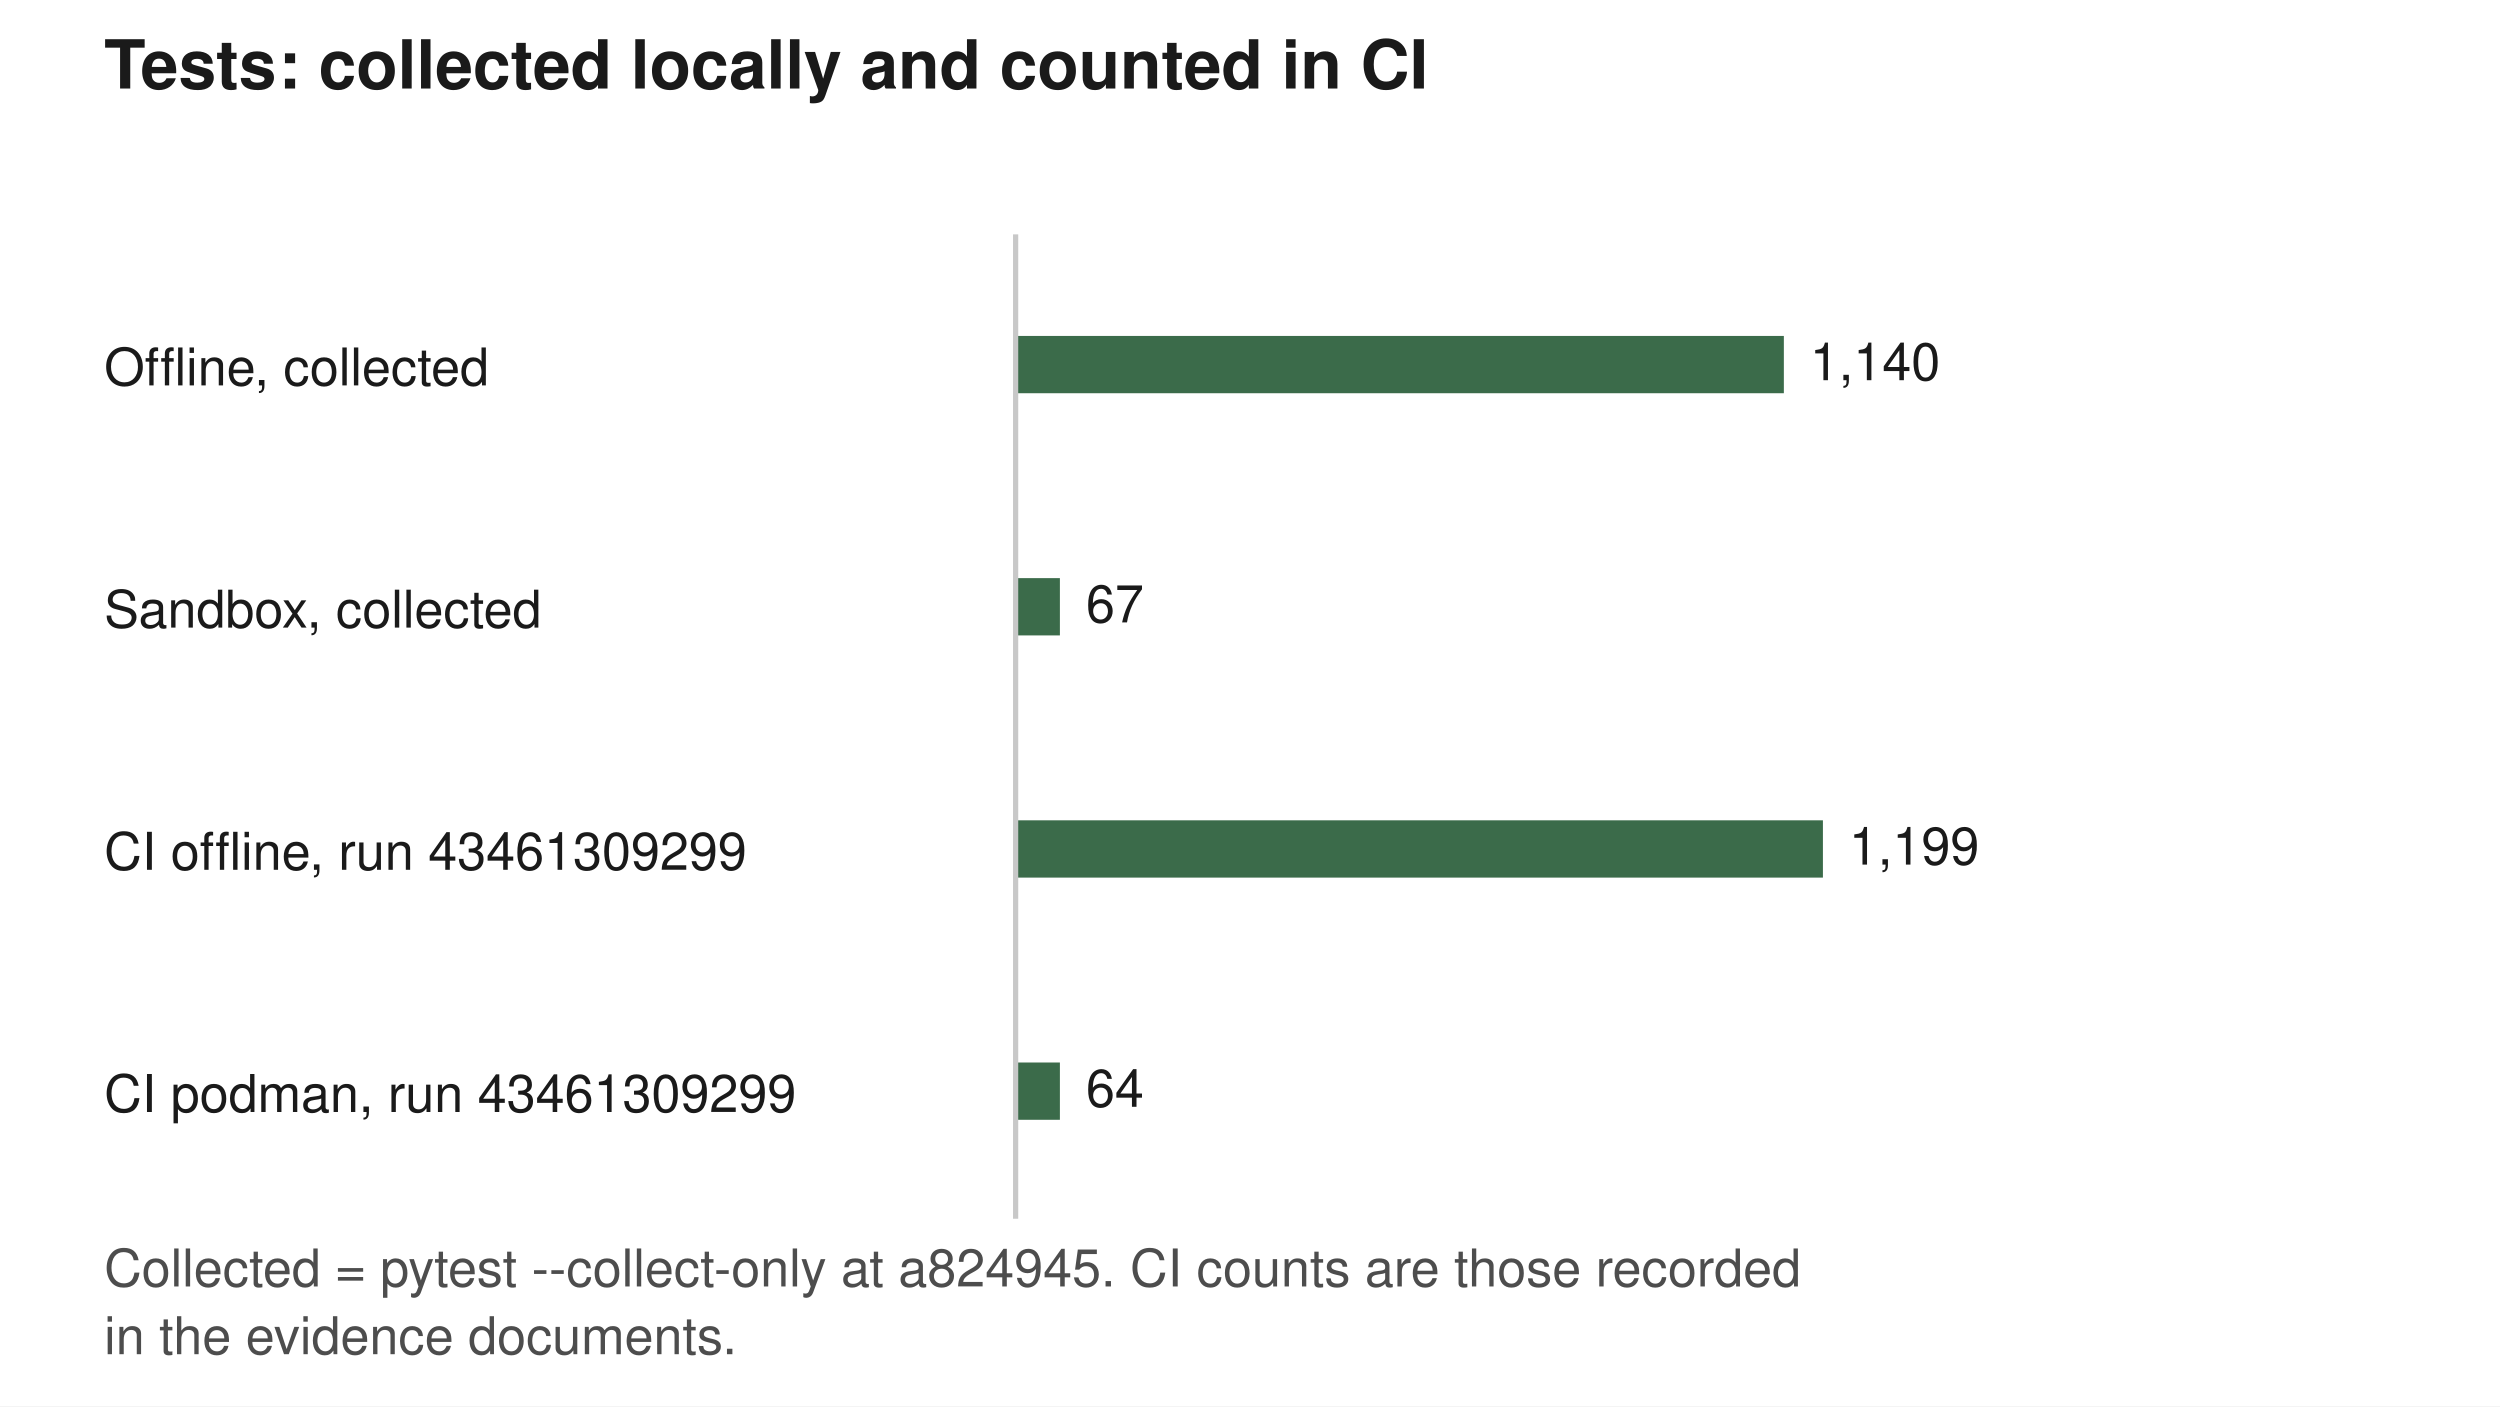
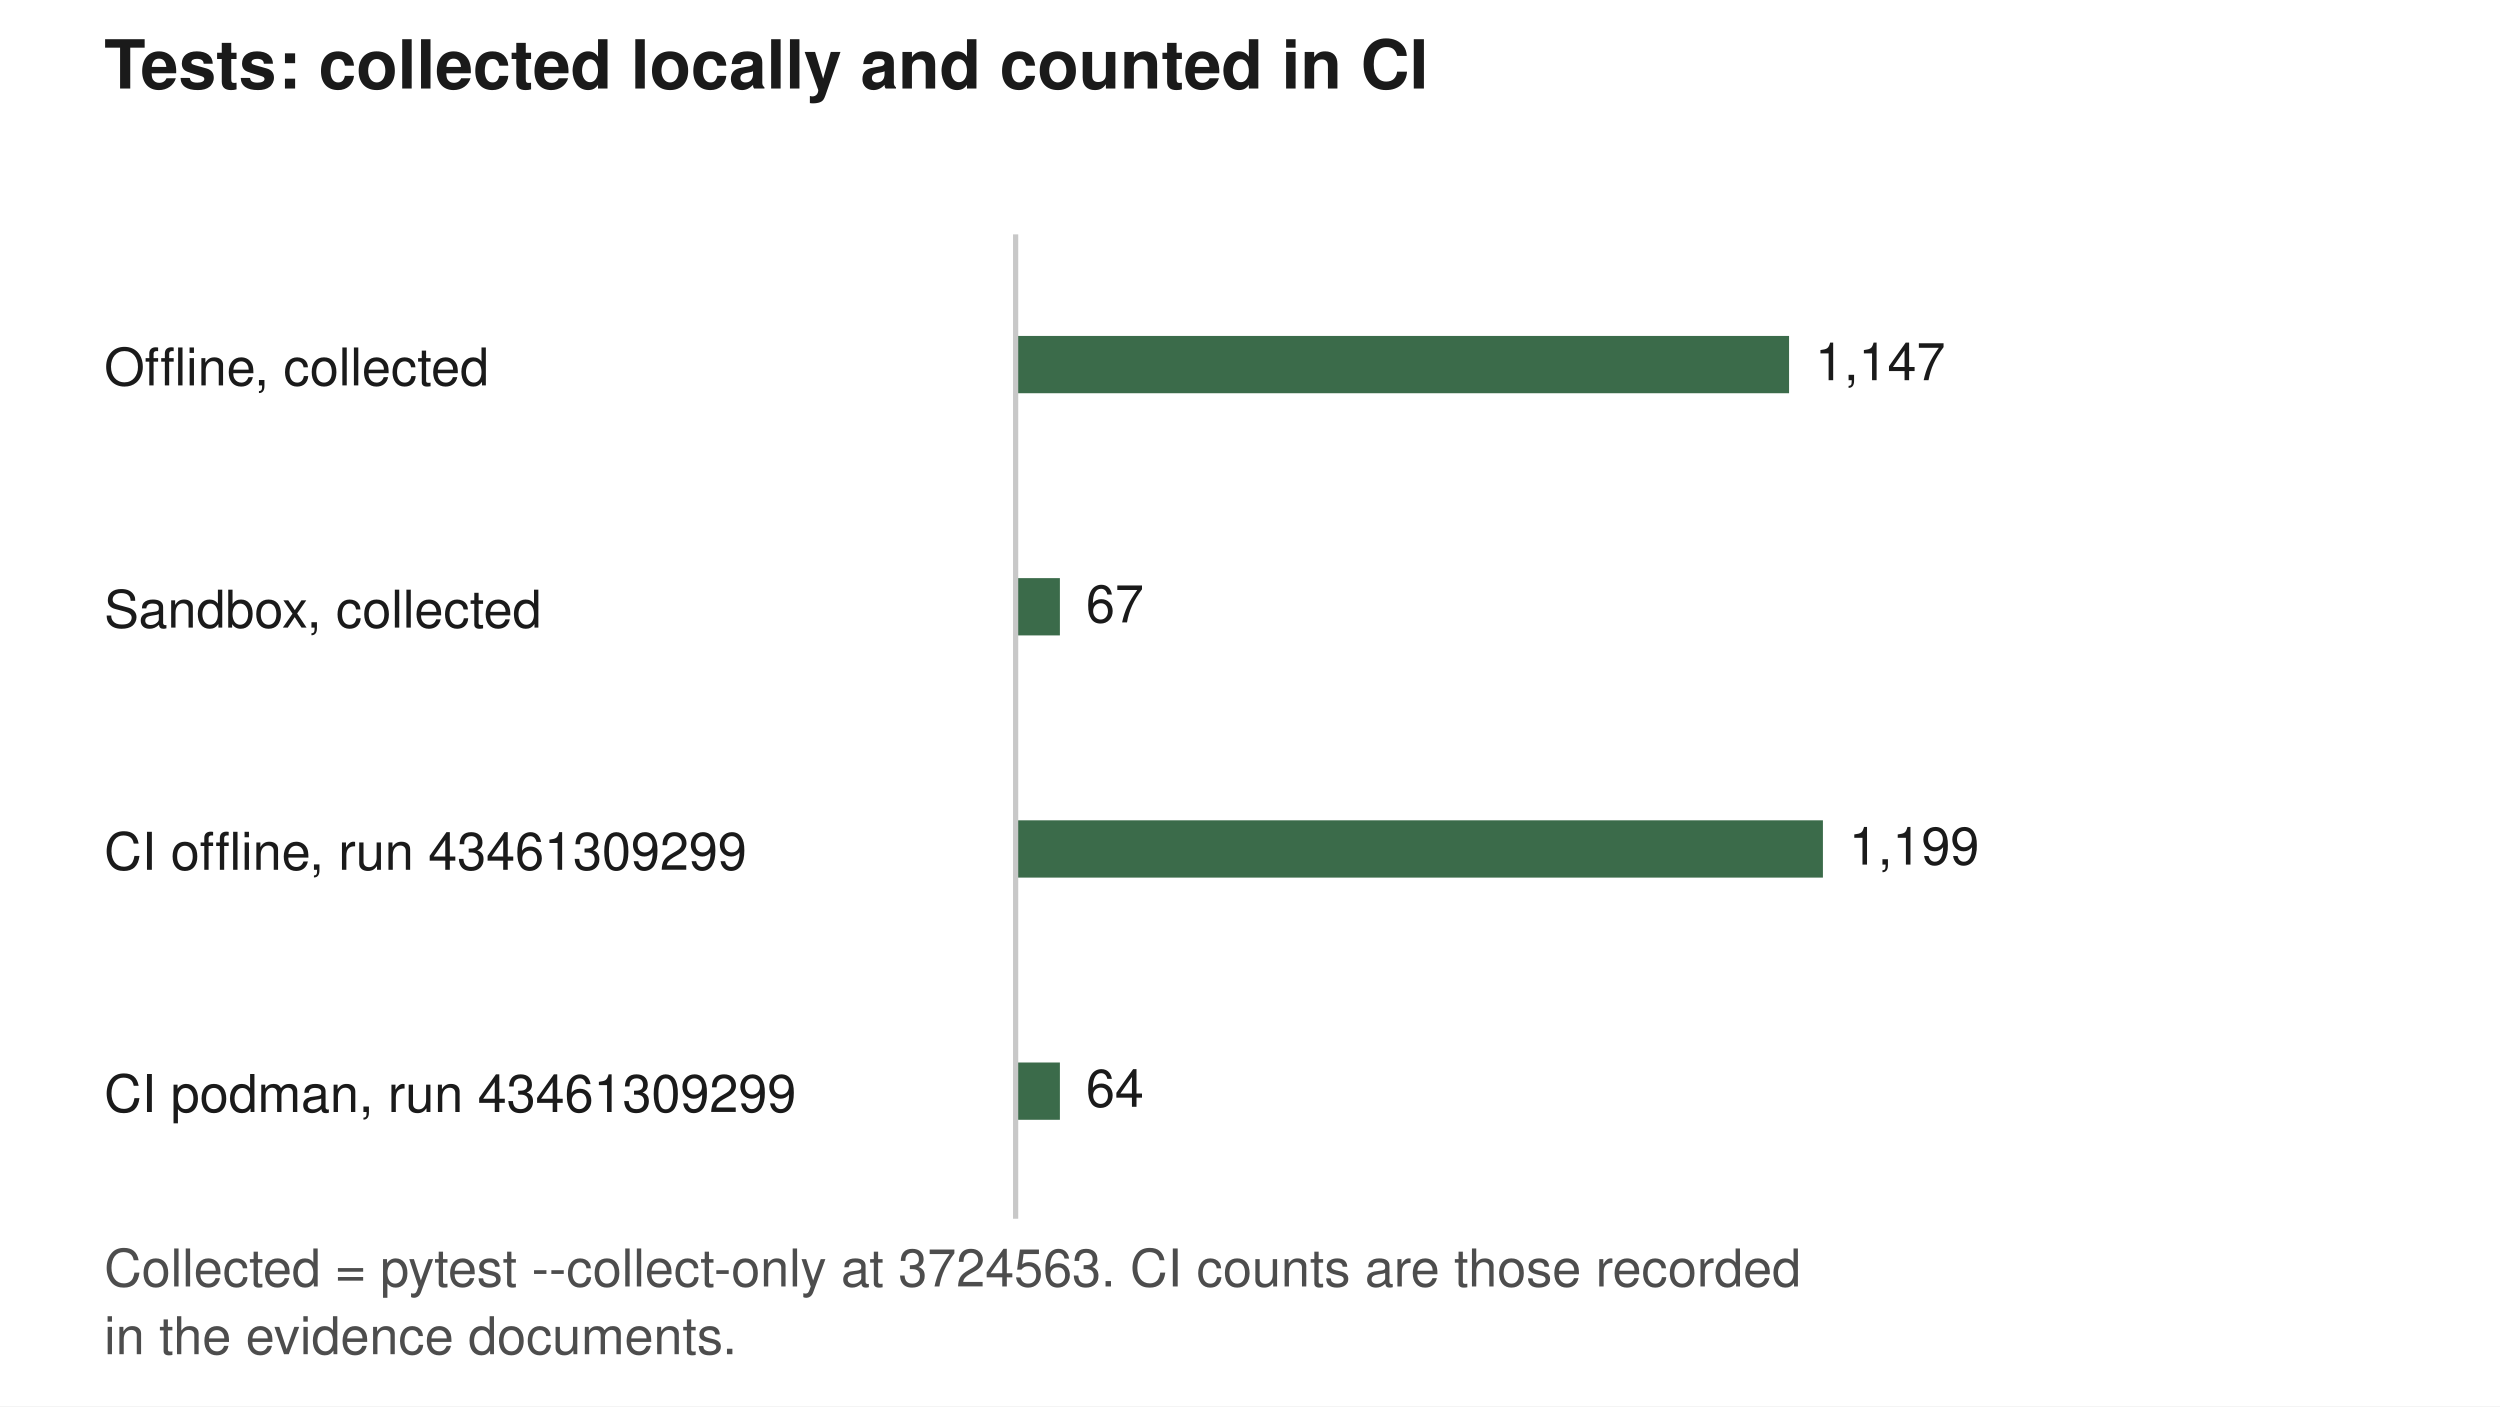
<svg xmlns="http://www.w3.org/2000/svg" viewBox="0 0 960 540" width="960" height="540" role="img" aria-labelledby="engineering-tests-title engineering-tests-desc">
  <style>text{font-family:system-ui,-apple-system,"Segoe UI",Helvetica,Arial,sans-serif}</style>
  <rect x="0" y="0" width="960" height="540" fill="#ffffff" />
  <text x="40" y="34" font-size="26" font-weight="bold" fill="#1a1a1a">Tests: collected locally and counted in CI</text>
  <text x="40" y="148" font-size="20" fill="#1a1a1a">Offline, collected</text>
-   <rect x="390" y="129" width="295" height="22" fill="#3b6b4a" stroke="none" stroke-width="2" />
-   <text x="695" y="146" font-size="20" fill="#1a1a1a">1,140</text>
+   <rect x="390" y="129" width="297" height="22" fill="#3b6b4a" stroke="none" stroke-width="2" />
+   <text x="697" y="146" font-size="20" fill="#1a1a1a">1,147</text>
  <text x="40" y="241" font-size="20" fill="#1a1a1a">Sandbox, collected</text>
  <rect x="390" y="222" width="17" height="22" fill="#3b6b4a" stroke="none" stroke-width="2" />
  <text x="417" y="239" font-size="20" fill="#1a1a1a">67</text>
  <text x="40" y="334" font-size="20" fill="#1a1a1a">CI offline, run 43461309299</text>
  <rect x="390" y="315" width="310" height="22" fill="#3b6b4a" stroke="none" stroke-width="2" />
  <text x="710" y="332" font-size="20" fill="#1a1a1a">1,199</text>
  <text x="40" y="427" font-size="20" fill="#1a1a1a">CI podman, run 43461309299</text>
  <rect x="390" y="408" width="17" height="22" fill="#3b6b4a" stroke="none" stroke-width="2" />
  <text x="417" y="425" font-size="20" fill="#1a1a1a">64</text>
  <path d="M390 90V468" stroke="#c8c8c8" stroke-width="2" fill="none" />
-   <text x="40" y="494" font-size="20" fill="#4d4d4d">Collected = pytest --collect-only at a824945. CI counts are those recorded</text>
+   <text x="40" y="494" font-size="20" fill="#4d4d4d">Collected = pytest --collect-only at 3724563. CI counts are those recorded</text>
  <text x="40" y="520" font-size="20" fill="#4d4d4d">in the evidence documents.</text>
</svg>
